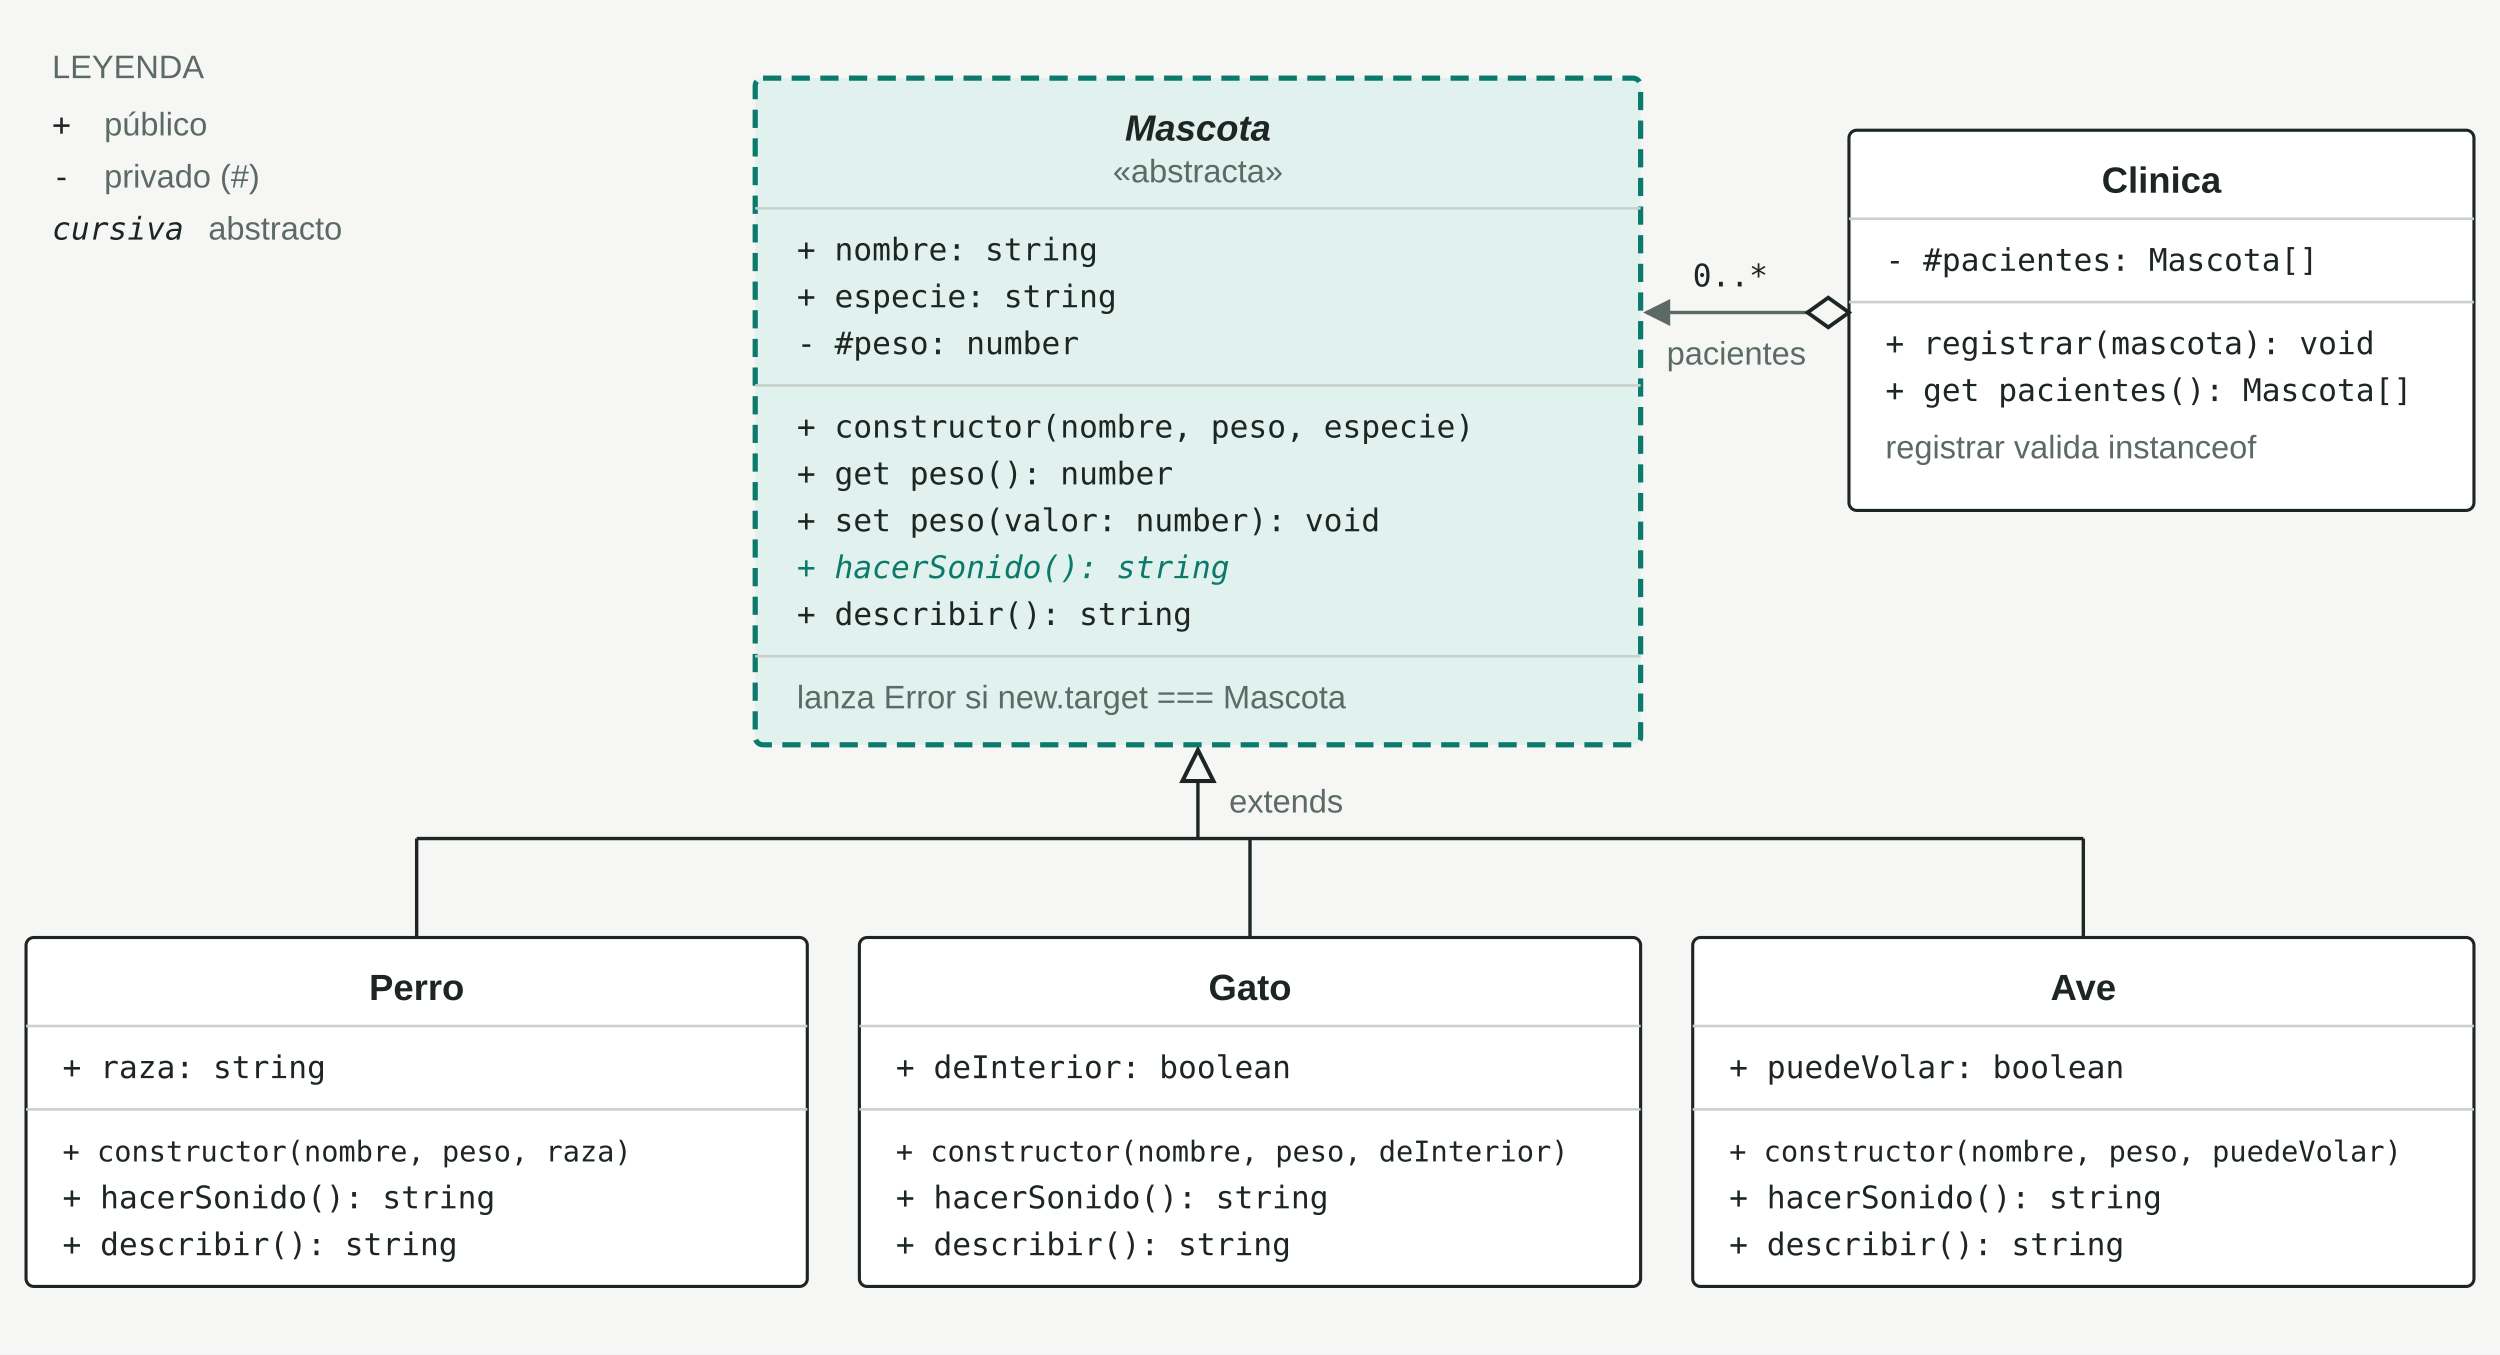
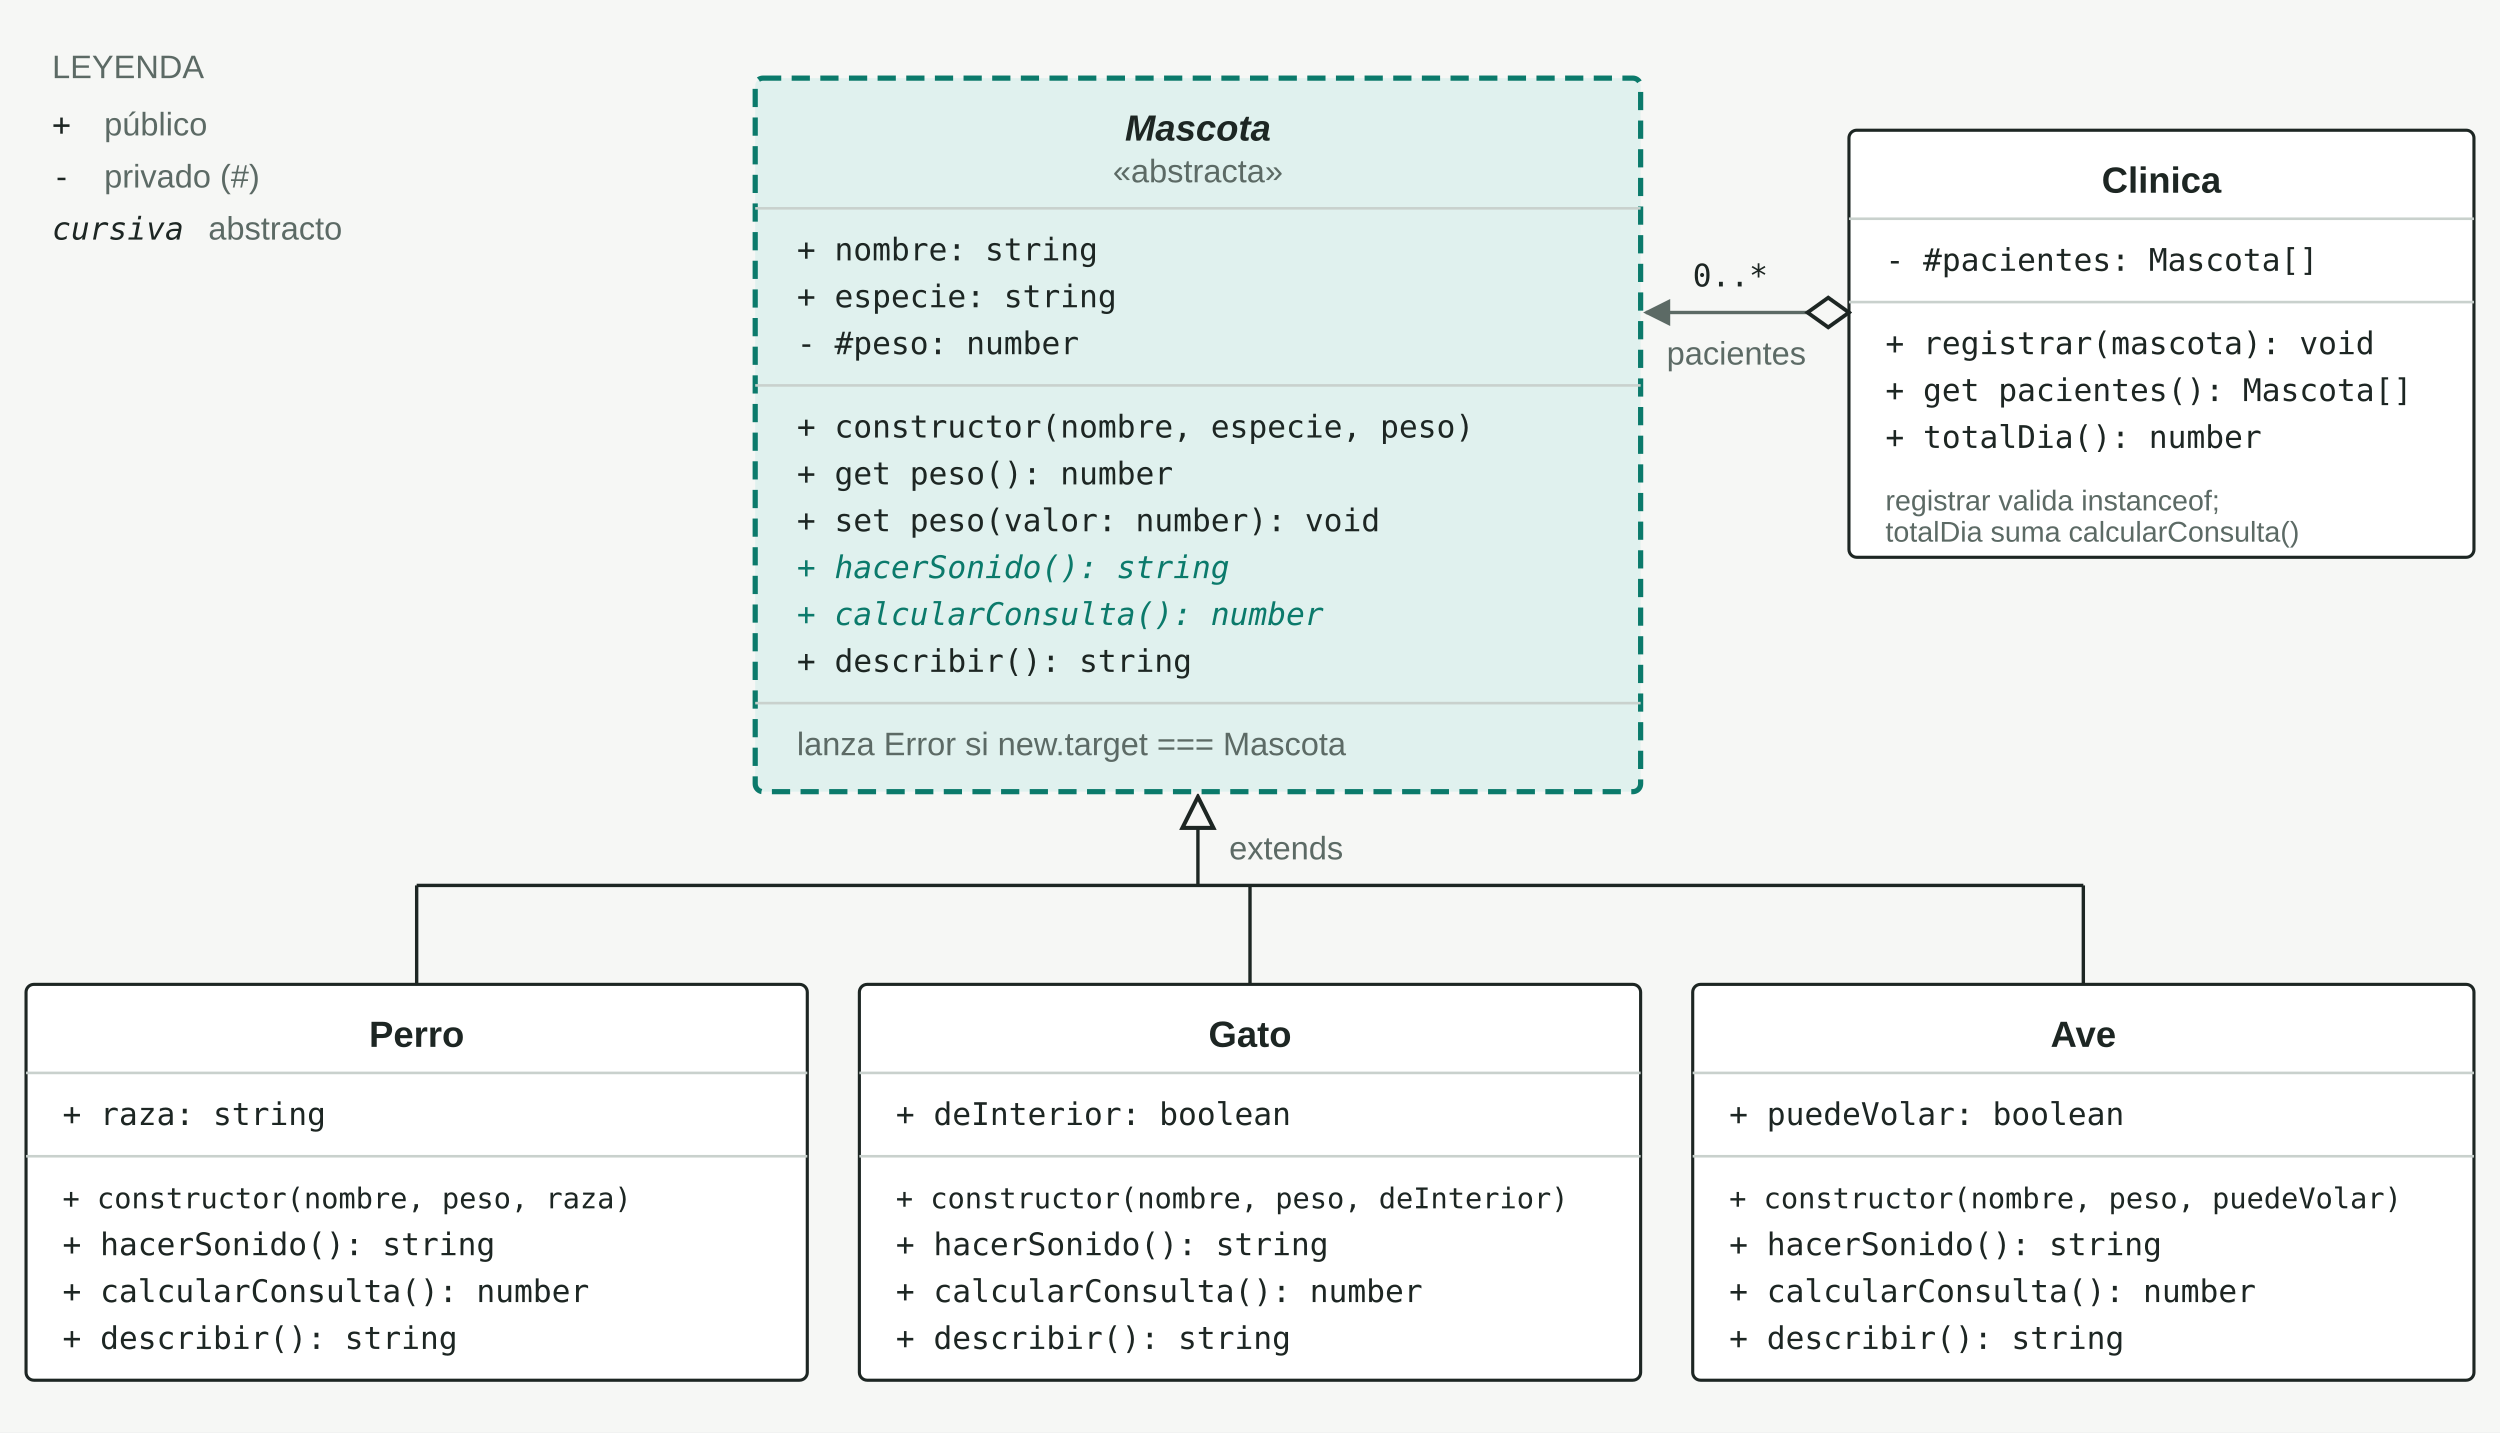
- <svg xmlns="http://www.w3.org/2000/svg" viewBox="0 0 960 520" width="960" height="520">
+ <svg xmlns="http://www.w3.org/2000/svg" viewBox="0 0 960 550" width="960" height="550">
  <style>
text{fill:#1d2623;font-family:'IBM Plex Sans',Arial,sans-serif;font-size:12.5px}
.code{font-family:'IBM Plex Mono',Consolas,monospace;font-size:12px}
.sm{font-size:11px}
.title{font-weight:600;font-size:14px}
.dim{fill:#5c6a65}.acc{fill:#0b7a6b}.ital{font-style:italic}
.box{fill:#fff;stroke:#1d2623;stroke-width:1.2}
.abs{fill:#e0f1ee;stroke:#0b7a6b;stroke-width:2;stroke-dasharray:7 4}
.rule{stroke:#c9d1cd;stroke-width:1}
.flow{stroke:#5c6a65;stroke-width:1.3;fill:none}
.inherit{stroke:#1d2623;stroke-width:1.3;fill:none}
.head-flow{fill:#5c6a65}
.head-inherit{fill:#f6f7f5;stroke:#1d2623;stroke-width:1.3}
</style>
  <rect width="100%" height="100%" fill="#f6f7f5" />
  <defs>
    <marker id="c-inherit" viewBox="0 0 12 12" refX="11" refY="6" markerWidth="11" markerHeight="11" orient="auto">
      <polygon class="head-inherit" points="1,1 11,6 1,11" />
    </marker>
    <marker id="c-agg" viewBox="0 0 16 12" refX="1" refY="6" markerWidth="14" markerHeight="11" orient="auto">
      <polygon class="head-inherit" points="1,6 8,1 15,6 8,11" />
    </marker>
    <marker id="c-flow" viewBox="0 0 10 10" refX="9" refY="5" markerWidth="8" markerHeight="8" orient="auto">
      <polygon class="head-flow" points="0,0 10,5 0,10" />
    </marker>
  </defs>
-   <rect x="290" y="30" width="340" height="256" rx="3" class="abs" />
+   <rect x="290" y="30" width="340" height="274" rx="3" class="abs" />
  <text x="460" y="54" class="title ital" text-anchor="middle">Mascota</text>
  <text x="460" y="70" class="dim" text-anchor="middle">«abstracta»</text>
  <line x1="290" y1="80" x2="630" y2="80" class="rule" />
  <text x="306" y="100" class="code">+ nombre: string</text>
  <text x="306" y="118" class="code">+ especie: string</text>
  <text x="306" y="136" class="code">- #peso: number</text>
  <line x1="290" y1="148" x2="630" y2="148" class="rule" />
-   <text x="306" y="168" class="code">+ constructor(nombre, peso, especie)</text>
+   <text x="306" y="168" class="code">+ constructor(nombre, especie, peso)</text>
  <text x="306" y="186" class="code">+ get peso(): number</text>
  <text x="306" y="204" class="code">+ set peso(valor: number): void</text>
  <text x="306" y="222" class="code ital acc">+ hacerSonido(): string</text>
-   <text x="306" y="240" class="code">+ describir(): string</text>
-   <line x1="290" y1="252" x2="630" y2="252" class="rule" />
-   <text x="306" y="272" class="dim">lanza Error si new.target === Mascota</text>
-   <rect x="10" y="360" width="300" height="134" rx="3" class="box" />
-   <text x="160" y="384" class="title" text-anchor="middle">Perro</text>
-   <line x1="10" y1="394" x2="310" y2="394" class="rule" />
-   <text x="24" y="414" class="code">+ raza: string</text>
-   <line x1="10" y1="426" x2="310" y2="426" class="rule" />
-   <text x="24" y="446" class="code sm">+ constructor(nombre, peso, raza)</text>
-   <text x="24" y="464" class="code">+ hacerSonido(): string</text>
-   <text x="24" y="482" class="code">+ describir(): string</text>
-   <rect x="330" y="360" width="300" height="134" rx="3" class="box" />
-   <text x="480" y="384" class="title" text-anchor="middle">Gato</text>
-   <line x1="330" y1="394" x2="630" y2="394" class="rule" />
-   <text x="344" y="414" class="code">+ deInterior: boolean</text>
-   <line x1="330" y1="426" x2="630" y2="426" class="rule" />
-   <text x="344" y="446" class="code sm">+ constructor(nombre, peso, deInterior)</text>
-   <text x="344" y="464" class="code">+ hacerSonido(): string</text>
-   <text x="344" y="482" class="code">+ describir(): string</text>
-   <rect x="650" y="360" width="300" height="134" rx="3" class="box" />
-   <text x="800" y="384" class="title" text-anchor="middle">Ave</text>
-   <line x1="650" y1="394" x2="950" y2="394" class="rule" />
-   <text x="664" y="414" class="code">+ puedeVolar: boolean</text>
-   <line x1="650" y1="426" x2="950" y2="426" class="rule" />
-   <text x="664" y="446" class="code sm">+ constructor(nombre, peso, puedeVolar)</text>
-   <text x="664" y="464" class="code">+ hacerSonido(): string</text>
-   <text x="664" y="482" class="code">+ describir(): string</text>
-   <line x1="160" y1="360" x2="160" y2="322" class="inherit" />
-   <line x1="480" y1="360" x2="480" y2="322" class="inherit" />
-   <line x1="800" y1="360" x2="800" y2="322" class="inherit" />
-   <line x1="160" y1="322" x2="800" y2="322" class="inherit" />
-   <line x1="460" y1="322" x2="460" y2="288" class="inherit" marker-end="url(#c-inherit)" />
-   <text x="472" y="312" class="dim">extends</text>
-   <rect x="710" y="50" width="240" height="146" rx="3" class="box" />
+   <text x="306" y="240" class="code ital acc">+ calcularConsulta(): number</text>
+   <text x="306" y="258" class="code">+ describir(): string</text>
+   <line x1="290" y1="270" x2="630" y2="270" class="rule" />
+   <text x="306" y="290" class="dim">lanza Error si new.target === Mascota</text>
+   <rect x="10" y="378" width="300" height="152" rx="3" class="box" />
+   <text x="160" y="402" class="title" text-anchor="middle">Perro</text>
+   <line x1="10" y1="412" x2="310" y2="412" class="rule" />
+   <text x="24" y="432" class="code">+ raza: string</text>
+   <line x1="10" y1="444" x2="310" y2="444" class="rule" />
+   <text x="24" y="464" class="code sm">+ constructor(nombre, peso, raza)</text>
+   <text x="24" y="482" class="code">+ hacerSonido(): string</text>
+   <text x="24" y="500" class="code">+ calcularConsulta(): number</text>
+   <text x="24" y="518" class="code">+ describir(): string</text>
+   <rect x="330" y="378" width="300" height="152" rx="3" class="box" />
+   <text x="480" y="402" class="title" text-anchor="middle">Gato</text>
+   <line x1="330" y1="412" x2="630" y2="412" class="rule" />
+   <text x="344" y="432" class="code">+ deInterior: boolean</text>
+   <line x1="330" y1="444" x2="630" y2="444" class="rule" />
+   <text x="344" y="464" class="code sm">+ constructor(nombre, peso, deInterior)</text>
+   <text x="344" y="482" class="code">+ hacerSonido(): string</text>
+   <text x="344" y="500" class="code">+ calcularConsulta(): number</text>
+   <text x="344" y="518" class="code">+ describir(): string</text>
+   <rect x="650" y="378" width="300" height="152" rx="3" class="box" />
+   <text x="800" y="402" class="title" text-anchor="middle">Ave</text>
+   <line x1="650" y1="412" x2="950" y2="412" class="rule" />
+   <text x="664" y="432" class="code">+ puedeVolar: boolean</text>
+   <line x1="650" y1="444" x2="950" y2="444" class="rule" />
+   <text x="664" y="464" class="code sm">+ constructor(nombre, peso, puedeVolar)</text>
+   <text x="664" y="482" class="code">+ hacerSonido(): string</text>
+   <text x="664" y="500" class="code">+ calcularConsulta(): number</text>
+   <text x="664" y="518" class="code">+ describir(): string</text>
+   <line x1="160" y1="378" x2="160" y2="340" class="inherit" />
+   <line x1="480" y1="378" x2="480" y2="340" class="inherit" />
+   <line x1="800" y1="378" x2="800" y2="340" class="inherit" />
+   <line x1="160" y1="340" x2="800" y2="340" class="inherit" />
+   <line x1="460" y1="340" x2="460" y2="306" class="inherit" marker-end="url(#c-inherit)" />
+   <text x="472" y="330" class="dim">extends</text>
+   <rect x="710" y="50" width="240" height="164" rx="3" class="box" />
  <text x="830" y="74" class="title" text-anchor="middle">Clinica</text>
  <line x1="710" y1="84" x2="950" y2="84" class="rule" />
  <text x="724" y="104" class="code">- #pacientes: Mascota[]</text>
  <line x1="710" y1="116" x2="950" y2="116" class="rule" />
  <text x="724" y="136" class="code">+ registrar(mascota): void</text>
  <text x="724" y="154" class="code">+ get pacientes(): Mascota[]</text>
-   <text x="724" y="176" class="dim">registrar valida instanceof</text>
+   <text x="724" y="172" class="code">+ totalDia(): number</text>
+   <text x="724" y="196" class="dim sm">registrar valida instanceof;</text>
+   <text x="724" y="208" class="dim sm">totalDia suma calcularConsulta()</text>
  <line x1="710" y1="120" x2="632" y2="120" class="flow" marker-start="url(#c-agg)" marker-end="url(#c-flow)" />
  <text x="650" y="110" class="code">0..*</text>
  <text x="640" y="140" class="dim">pacientes</text>
  <text x="20" y="30" class="dim">LEYENDA</text>
  <text x="20" y="52" class="code">+</text>
  <text x="40" y="52" class="dim">público</text>
  <text x="20" y="72" class="code">-</text>
  <text x="40" y="72" class="dim">privado (#)</text>
  <text x="20" y="92" class="code ital">cursiva</text>
  <text x="80" y="92" class="dim">abstracto</text>
</svg>
